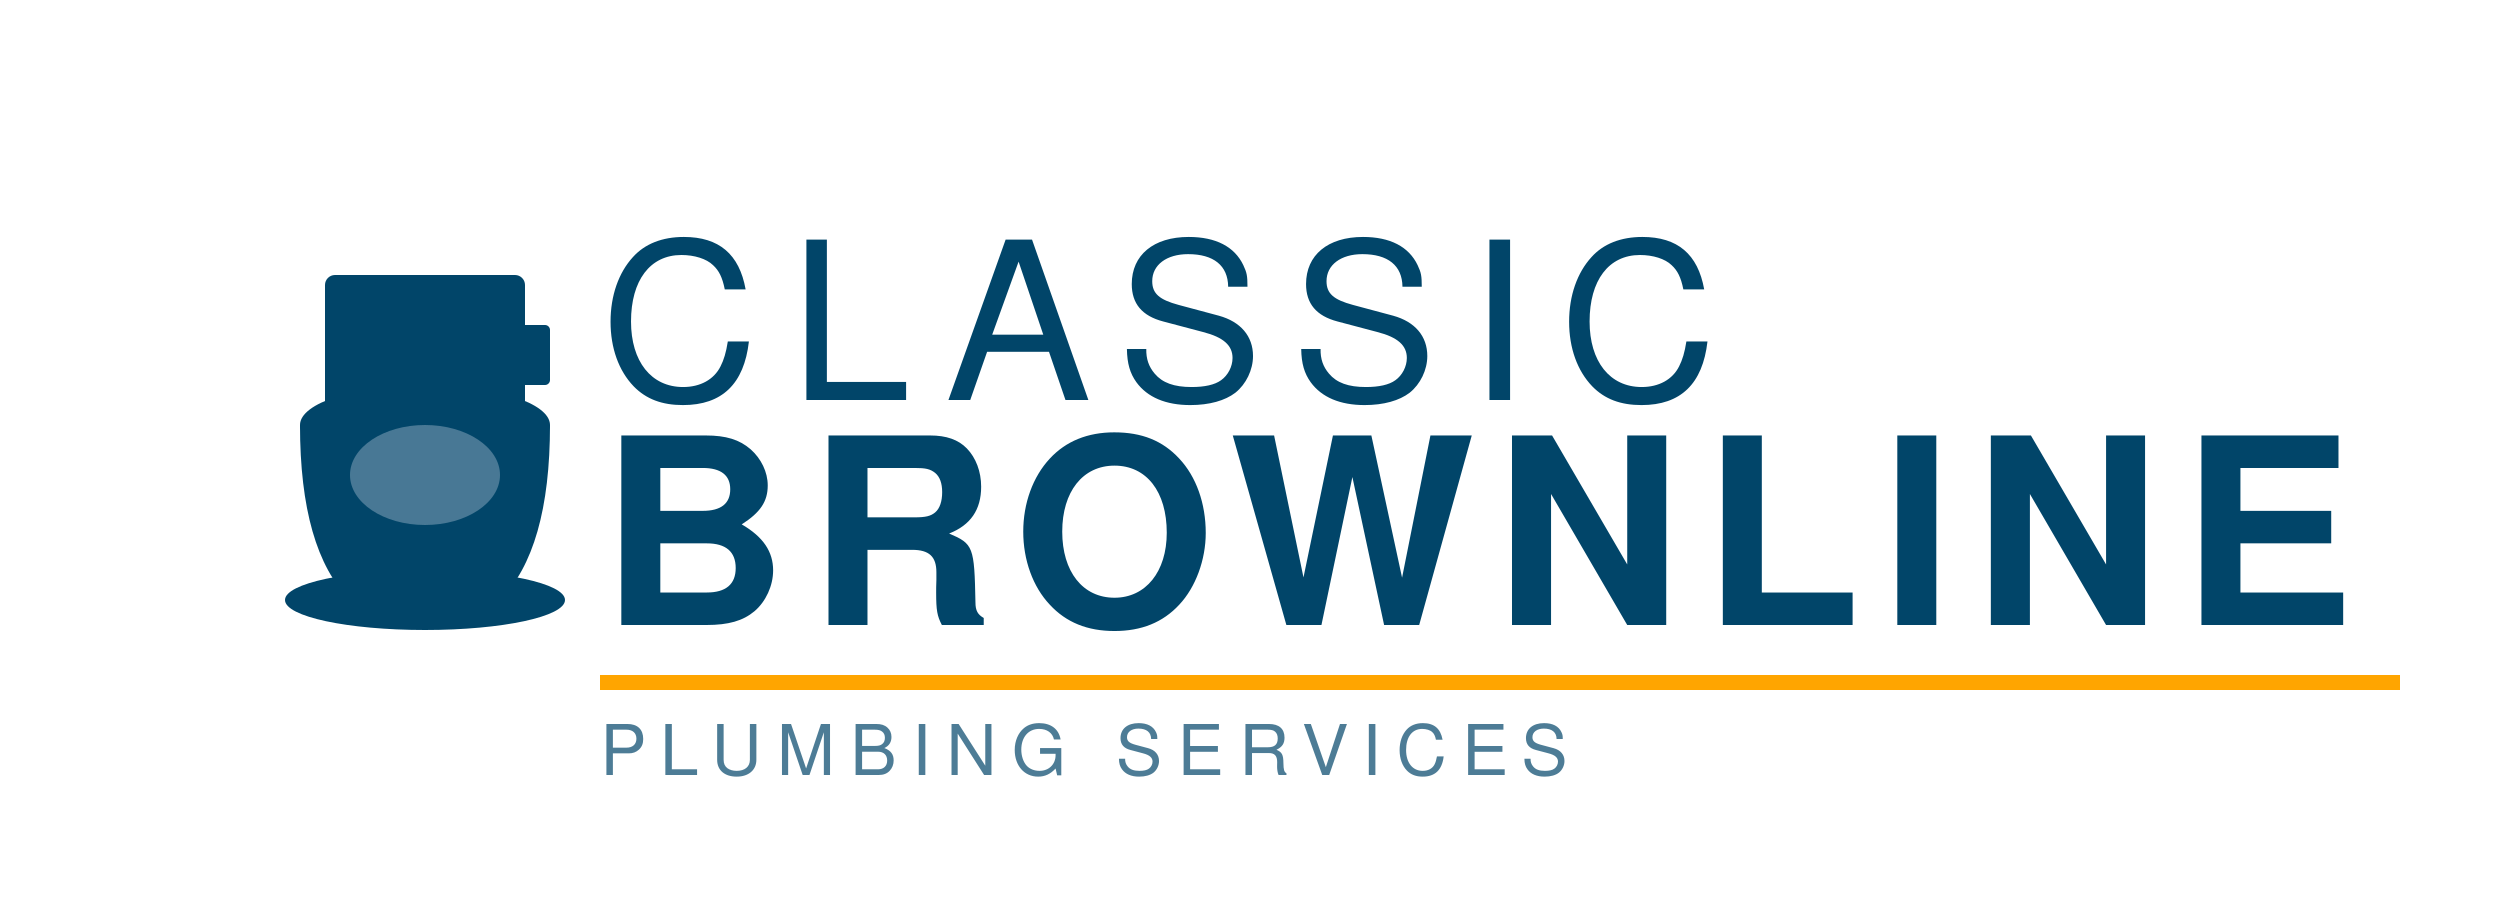
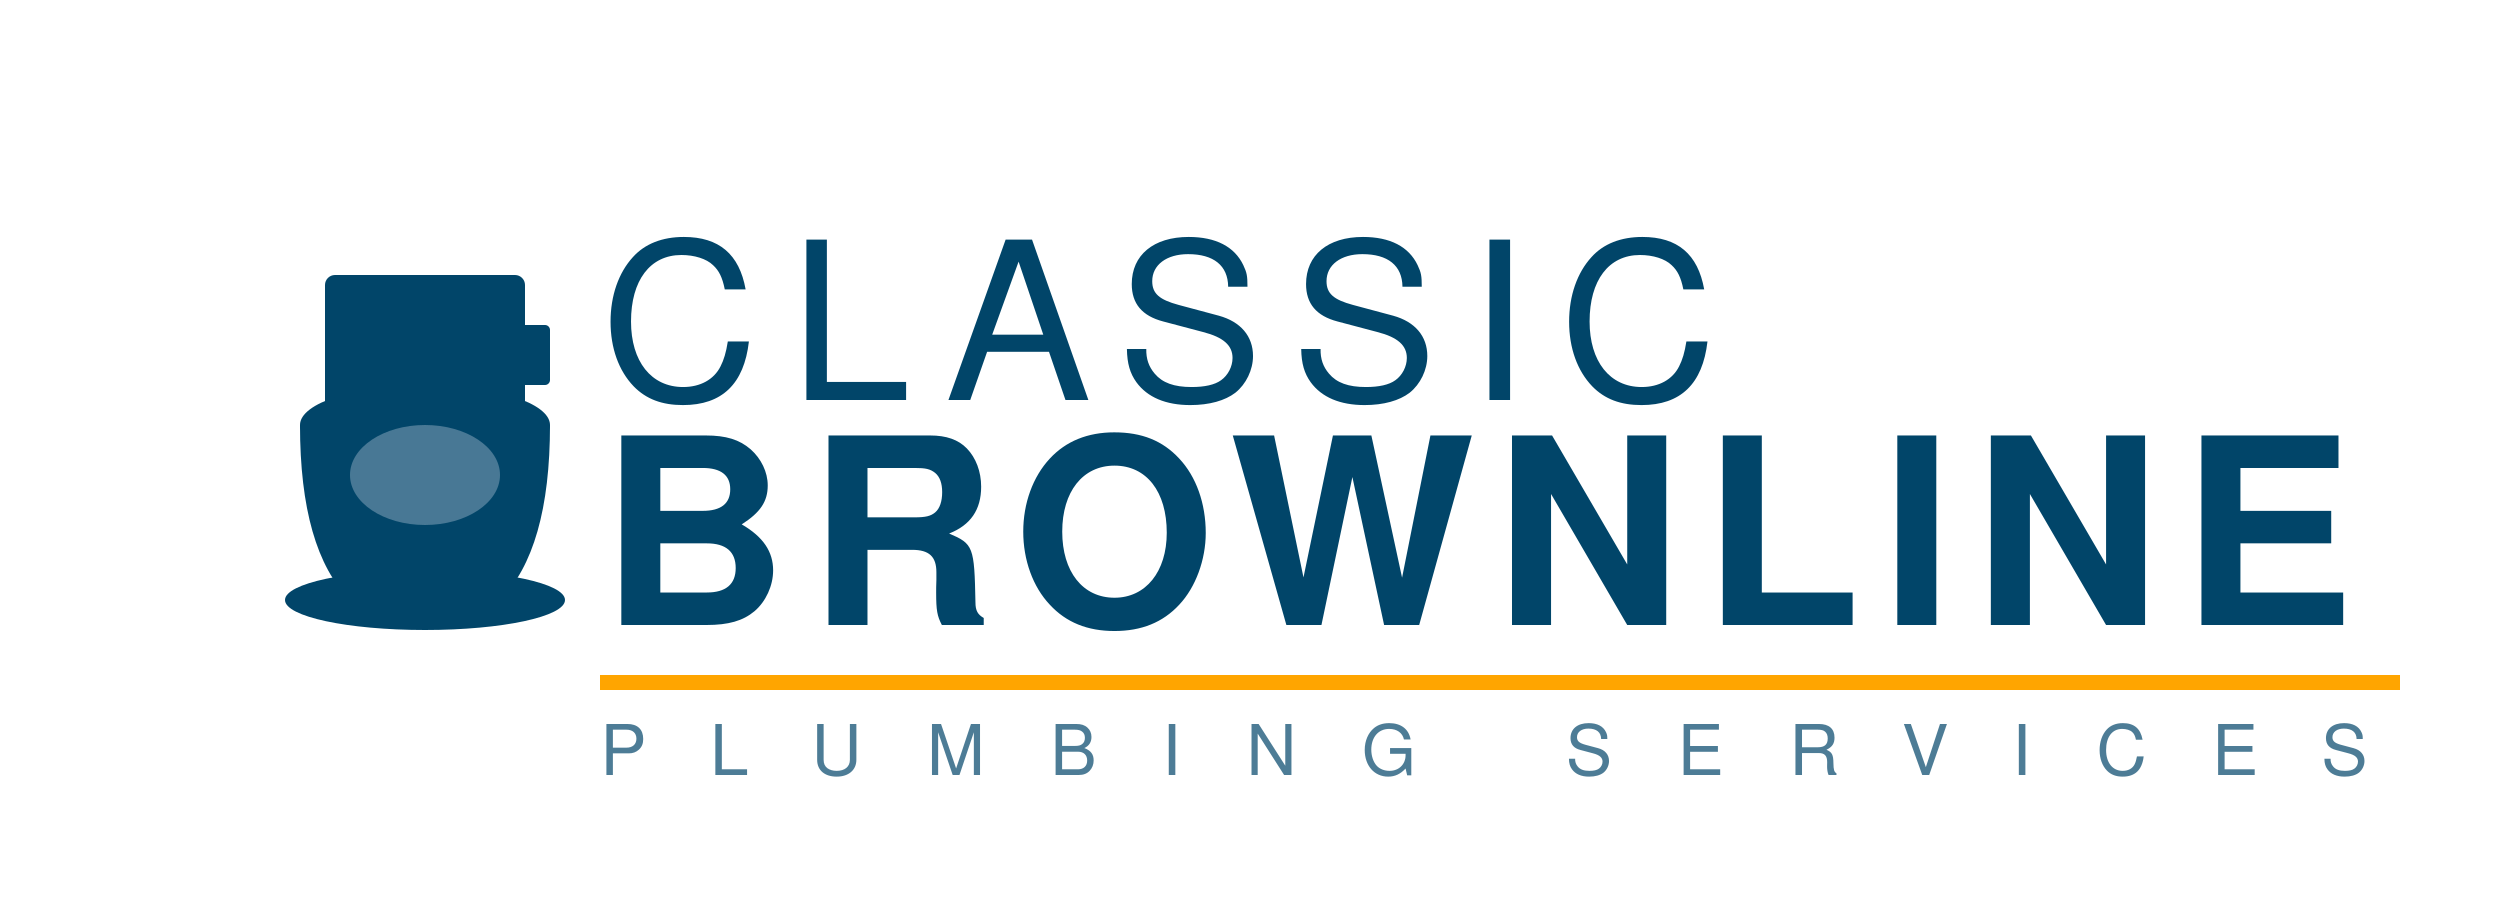
<svg xmlns="http://www.w3.org/2000/svg" viewBox="0 0 500 180">
  <g transform="translate(50, 45)">
    <rect x="15" y="10" width="40" height="30" fill="#014569" rx="2" />
    <rect x="52" y="20" width="8" height="12" fill="#014569" rx="1" />
    <ellipse cx="35" cy="40" rx="25" ry="8" fill="#014569" />
    <path d="M 10 40 Q 10 65 20 75 L 50 75 Q 60 65 60 40 Z" fill="#014569" />
    <ellipse cx="35" cy="50" rx="15" ry="10" fill="#EDF1FC" opacity="0.3" />
    <ellipse cx="35" cy="75" rx="28" ry="6" fill="#014569" />
  </g>
  <text x="120" y="80" font-family="'Helvetica', 'Arial', sans-serif" font-size="44" font-weight="300" fill="#014569" letter-spacing="6">CLASSIC</text>
  <text x="120" y="125" font-family="'Helvetica', 'Arial', sans-serif" font-size="52" font-weight="700" fill="#014569" letter-spacing="4">BROWNLINE</text>
  <rect x="120" y="135" width="360" height="3" fill="#FFA500" />
-   <text x="120" y="155" font-family="'Helvetica', 'Arial', sans-serif" font-size="14" font-weight="400" fill="#014569" letter-spacing="3" opacity="0.7">PLUMBING SERVICES</text>
+   <text x="120" y="155" font-family="'Helvetica', 'Arial', sans-serif" font-size="14" font-weight="400" fill="#014569" letter-spacing="13" opacity="0.7">PLUMBING SERVICES</text>
</svg>
